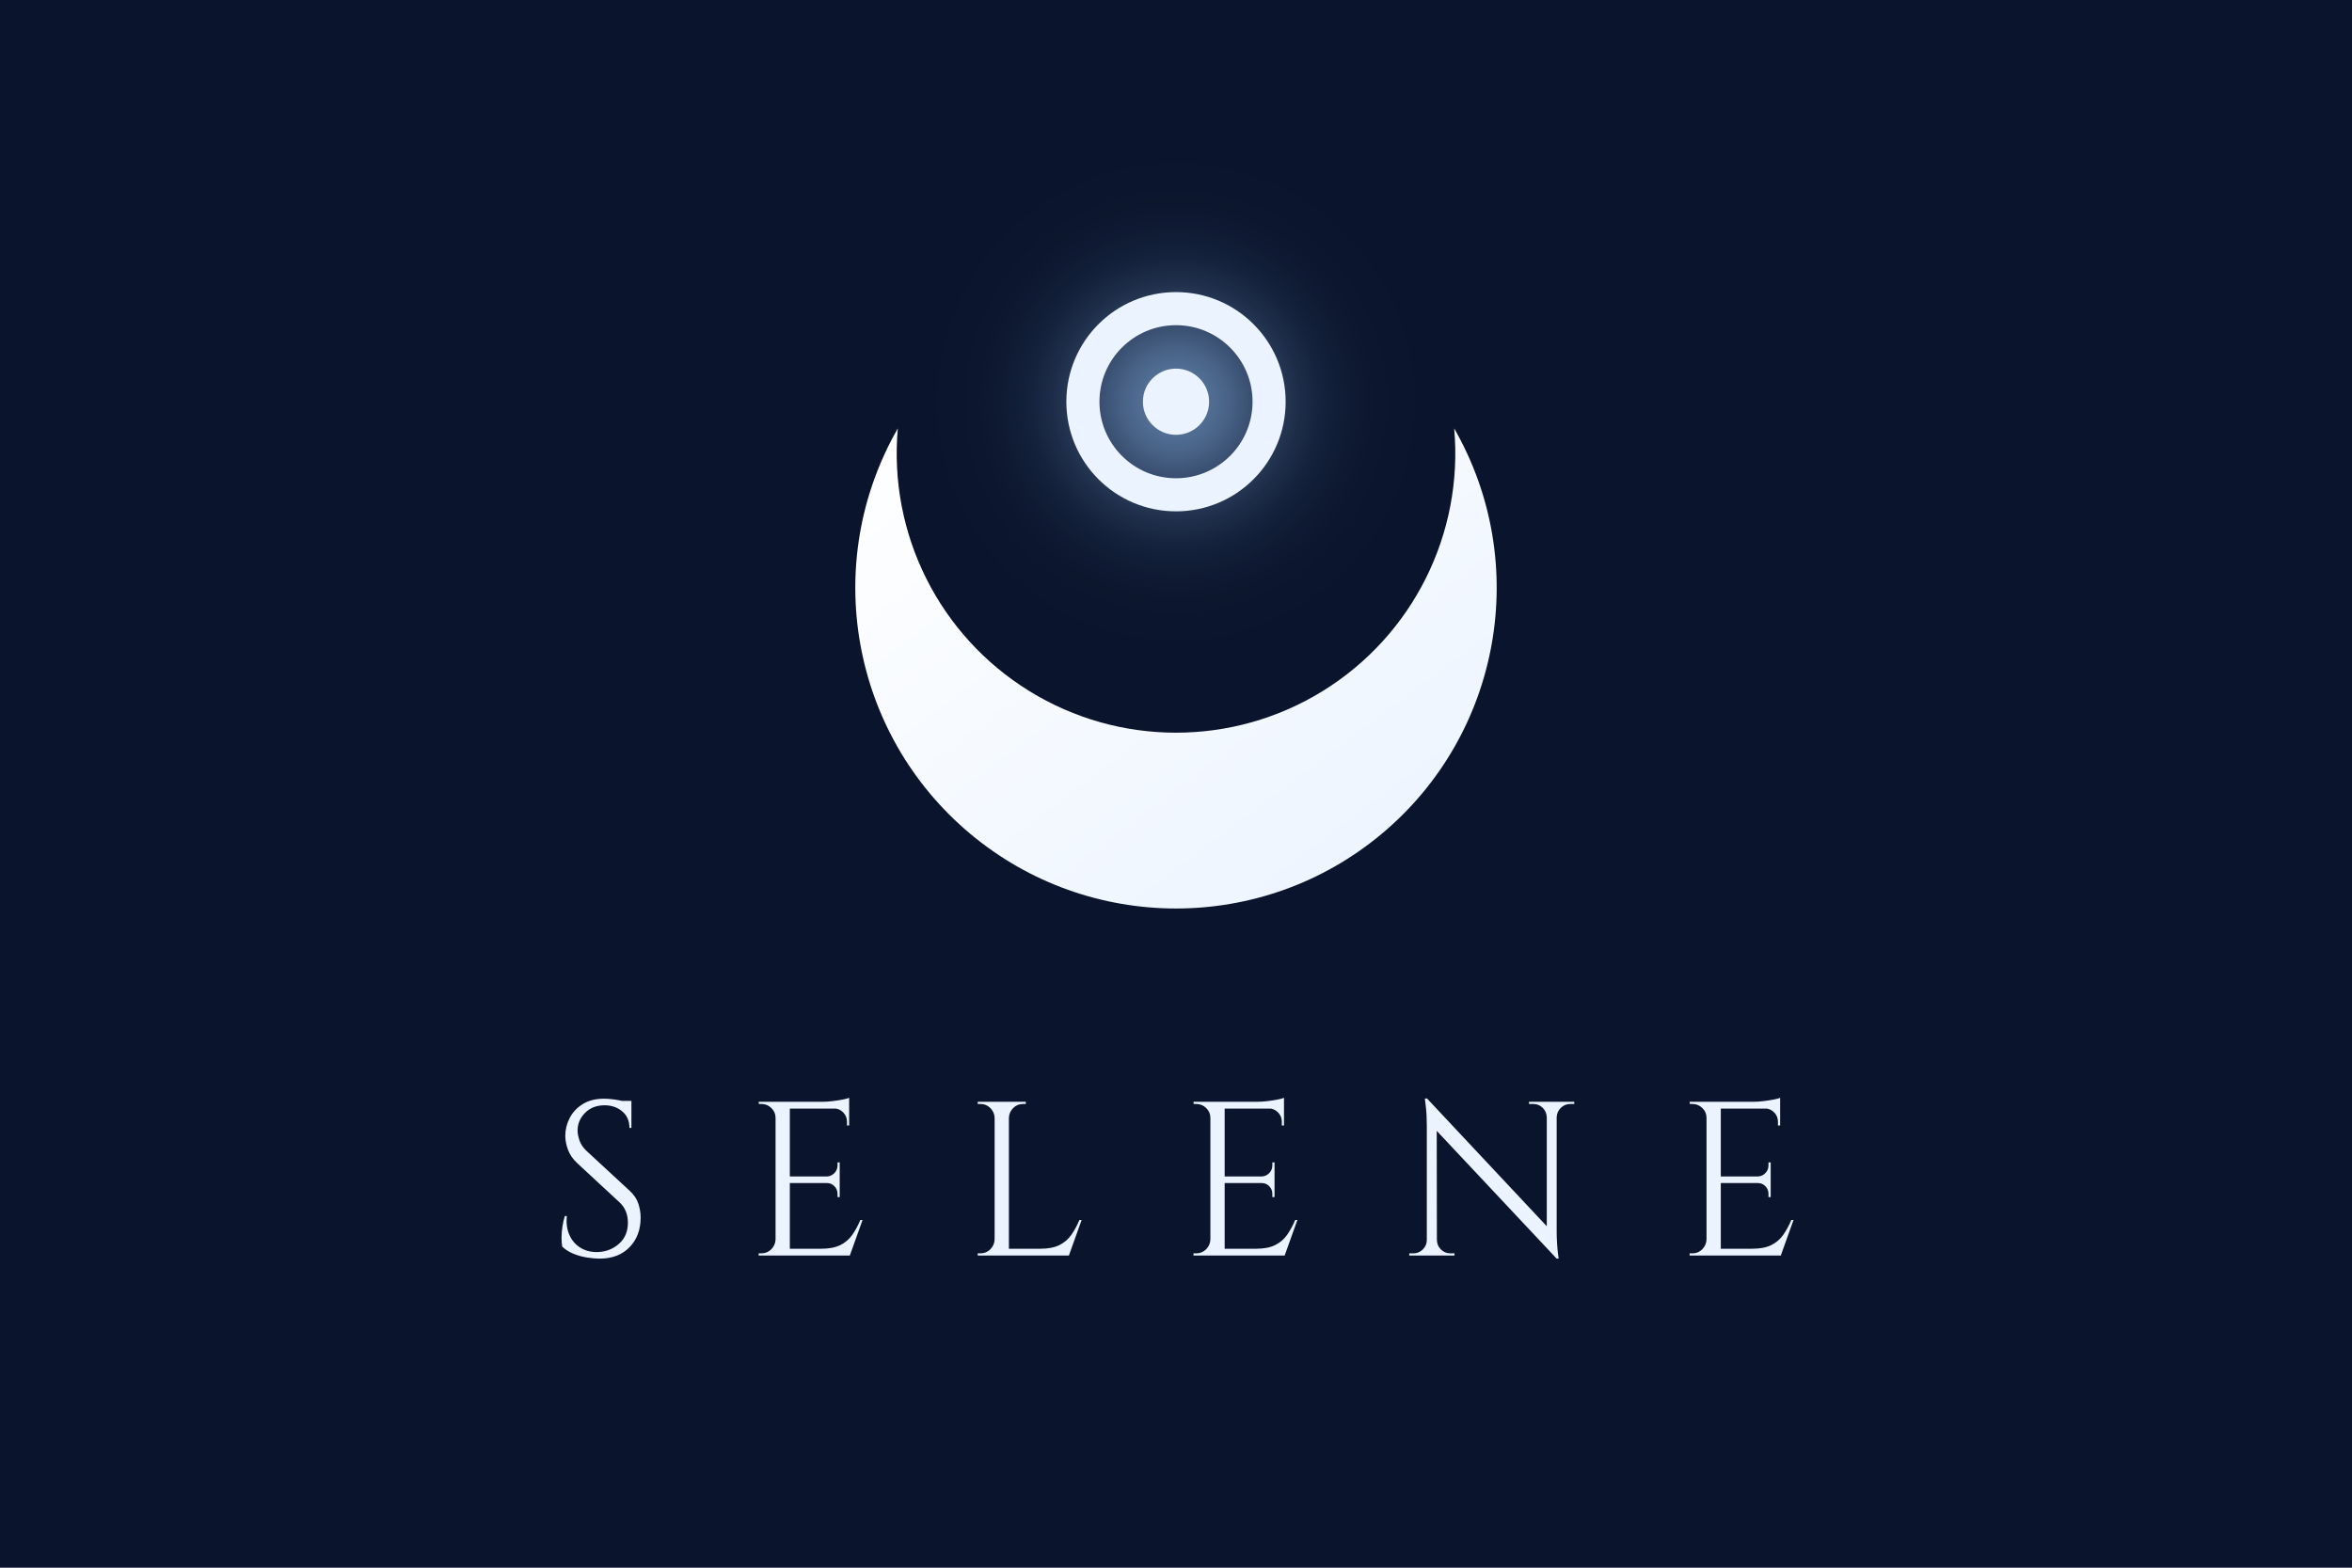
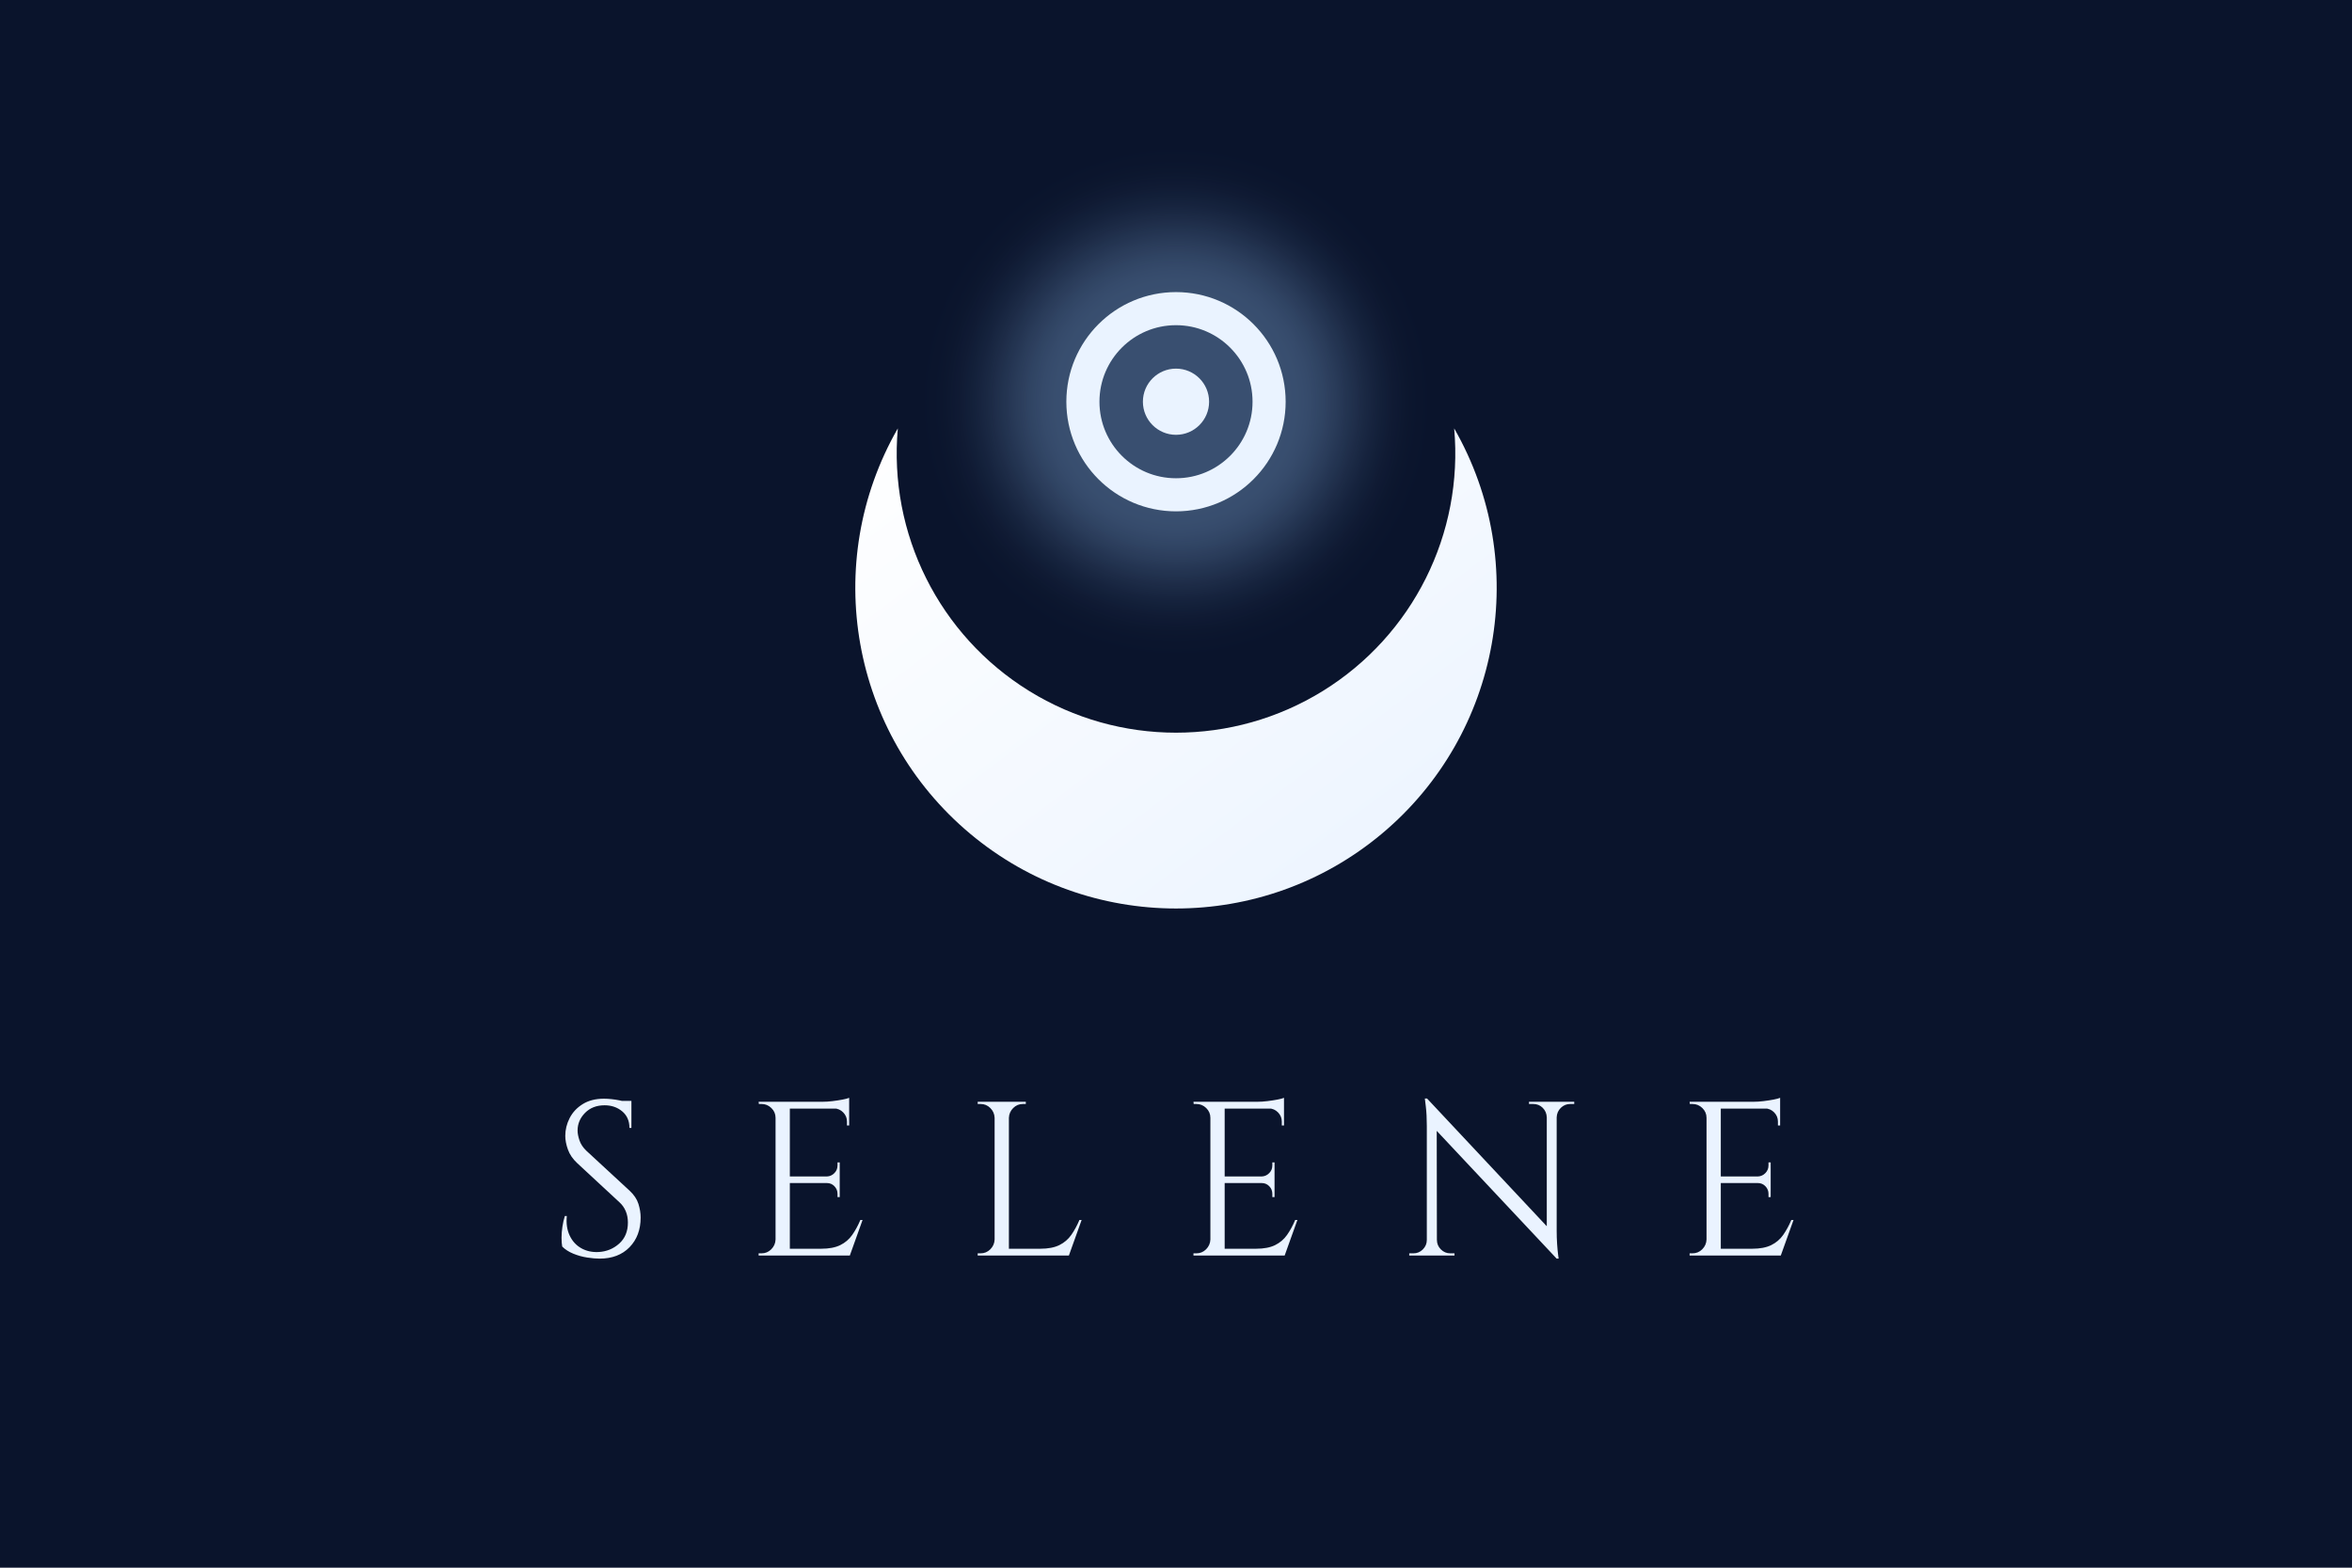
<svg xmlns="http://www.w3.org/2000/svg" width="1200" height="800" viewBox="0 0 1200 800">
  <defs />
  <rect width="1200" height="800" fill="#0A142C" />
  <svg x="410.0" y="110.0" width="380" height="380" viewBox="14 24 72 72" style="color:#EAF3FF" opacity="1.0" overflow="visible">
    <defs>
      <radialGradient id="glow">
-         <stop offset="0.0" stop-color="#9CCBFF" stop-opacity="0.55" />
-         <stop offset="0.1" stop-color="#9CCBFF" stop-opacity="0.519" />
-         <stop offset="0.2" stop-color="#9CCBFF" stop-opacity="0.437" />
-         <stop offset="0.3" stop-color="#9CCBFF" stop-opacity="0.328" />
-         <stop offset="0.4" stop-color="#9CCBFF" stop-opacity="0.219" />
-         <stop offset="0.5" stop-color="#9CCBFF" stop-opacity="0.13" />
-         <stop offset="0.6" stop-color="#9CCBFF" stop-opacity="0.069" />
-         <stop offset="0.7" stop-color="#9CCBFF" stop-opacity="0.033" />
-         <stop offset="0.8" stop-color="#9CCBFF" stop-opacity="0.014" />
+         <stop offset="0.0" stop-color="#9CCBFF" stop-opacity="0.32" />
+         <stop offset="0.05" stop-color="#9CCBFF" stop-opacity="0.32" />
+         <stop offset="0.1" stop-color="#9CCBFF" stop-opacity="0.32" />
+         <stop offset="0.15" stop-color="#9CCBFF" stop-opacity="0.32" />
+         <stop offset="0.2" stop-color="#9CCBFF" stop-opacity="0.32" />
+         <stop offset="0.25" stop-color="#9CCBFF" stop-opacity="0.32" />
+         <stop offset="0.3" stop-color="#9CCBFF" stop-opacity="0.32" />
+         <stop offset="0.35" stop-color="#9CCBFF" stop-opacity="0.32" />
+         <stop offset="0.4" stop-color="#9CCBFF" stop-opacity="0.32" />
+         <stop offset="0.45" stop-color="#9CCBFF" stop-opacity="0.316" />
+         <stop offset="0.5" stop-color="#9CCBFF" stop-opacity="0.294" />
+         <stop offset="0.55" stop-color="#9CCBFF" stop-opacity="0.257" />
+         <stop offset="0.6" stop-color="#9CCBFF" stop-opacity="0.211" />
+         <stop offset="0.65" stop-color="#9CCBFF" stop-opacity="0.162" />
+         <stop offset="0.7" stop-color="#9CCBFF" stop-opacity="0.114" />
+         <stop offset="0.75" stop-color="#9CCBFF" stop-opacity="0.073" />
+         <stop offset="0.8" stop-color="#9CCBFF" stop-opacity="0.041" />
+         <stop offset="0.85" stop-color="#9CCBFF" stop-opacity="0.018" />
        <stop offset="0.9" stop-color="#9CCBFF" stop-opacity="0.005" />
-         <stop offset="1.0" stop-color="#9CCBFF" stop-opacity="0.002" />
+         <stop offset="0.95" stop-color="#9CCBFF" stop-opacity="0.001" />
+         <stop offset="1.0" stop-color="#9CCBFF" stop-opacity="0" />
      </radialGradient>
      <linearGradient id="shine" x1="0" y1="0" x2="1" y2="1">
        <stop offset="0" stop-color="#FFFFFF" />
        <stop offset="1" stop-color="#EAF3FF" />
      </linearGradient>
    </defs>
-     <circle cx="50" cy="42" r="24" fill="url(#glow)" />
+     <circle cx="50" cy="42" r="26" fill="url(#glow)" />
    <path id="crescent" fill="url(#shine)" d="M23.109 44.577 A31 31 0 1 0 76.891 44.577 A27 27 0 1 1 23.109 44.577 Z" />
    <circle cx="50" cy="42" r="9" fill="none" stroke="currentColor" stroke-width="3.2" />
    <circle cx="50" cy="42" r="3.2" fill="currentColor" />
  </svg>
  <svg x="280.0" y="560" width="640" height="82.957" viewBox="0 -20 5709 740" style="color:#EAF3FF">
    <path fill="currentColor" d="M251.0 -14Q267.0 -14 285.5 -12.0Q304.0 -10 321.5 -6.5Q339.0 -3 353.5 0.5Q368.0 4 376.0 8V119H367.0Q367.0 71 334.0 43.5Q301.0 16 254.0 16Q199.0 16 165.0 50.5Q131.0 85 131.0 131Q131.0 150 139.5 175.5Q148.0 201 171.0 223L368.0 405Q398.0 433 408.0 465.0Q418.0 497 418.0 527Q418.0 610 367.5 662.0Q317.0 714 231.0 714Q207.0 714 174.5 709.0Q142.0 704 111.5 691.5Q81.0 679 61.0 659Q58.0 643 58.0 619.0Q58.0 595 62.0 568.5Q66.0 542 73.0 520H82.0Q77.0 571 95.0 609.0Q113.0 647 147.5 666.5Q182.0 686 226.0 684Q281.0 681 320.5 645.5Q360.0 610 360.0 550Q360.0 521 350.0 497.5Q340.0 474 321.0 457L129.0 279Q99.0 251 87.0 217.5Q75.0 184 75.0 155Q75.0 113 95.0 74.0Q115.0 35 154.5 10.5Q194.0 -14 251.0 -14ZM376.0 -4V17H300.0V-4Z M1097.0 0V700H1032.0V0ZM1367.0 669V700H1094.0V669ZM1324.0 340V370H1094.0V340ZM1367.0 0V31H1094.0V0ZM1428.0 538 1370.0 700H1204.0L1240.0 669Q1293.0 669 1326.5 652.5Q1360.0 636 1381.0 606.0Q1402.0 576 1418.0 538ZM1324.0 368V434H1314.0V419Q1314.0 399 1300.0 384.5Q1286.0 370 1266.0 370V368ZM1324.0 276V342H1266.0V340Q1286.0 339 1300.0 324.5Q1314.0 310 1314.0 290V276ZM1367.0 28V108H1357.0V90Q1357.0 66 1340.0 48.5Q1323.0 31 1298.0 30V28ZM1367.0 -18V11L1245.0 0Q1267.0 0 1291.5 -3.0Q1316.0 -6 1337.0 -10.0Q1358.0 -14 1367.0 -18ZM1035.0 627V700H955.0V690Q955.0 690 961.5 690.0Q968.0 690 968.0 690Q994.0 690 1012.5 671.5Q1031.0 653 1032.0 627ZM1035.0 73H1032.0Q1032.0 47 1013.0 28.5Q994.0 10 968.0 10Q968.0 10 962.0 10.0Q956.0 10 956.0 10L955.0 0H1035.0Z M2094.0 0V700H2029.0V0ZM2364.0 669V700H2091.0V669ZM2425.0 538 2367.0 700H2201.0L2237.0 669Q2290.0 669 2323.5 652.5Q2357.0 636 2378.0 606.0Q2399.0 576 2415.0 538ZM2032.0 627V700H1952.0V690Q1952.0 690 1958.5 690.0Q1965.0 690 1965.0 690Q1991.0 690 2009.5 671.5Q2028.0 653 2029.0 627ZM2032.0 73H2029.0Q2028.0 47 2009.5 28.5Q1991.0 10 1965.0 10Q1965.0 10 1958.5 10.0Q1952.0 10 1952.0 10V0H2032.0ZM2091.0 73V0H2171.0V10Q2170.0 10 2164.0 10.0Q2158.0 10 2158.0 10Q2132.0 10 2113.5 28.5Q2095.0 47 2094.0 73Z M3076.0 0V700H3011.0V0ZM3346.0 669V700H3073.0V669ZM3303.0 340V370H3073.0V340ZM3346.0 0V31H3073.0V0ZM3407.0 538 3349.0 700H3183.0L3219.0 669Q3272.0 669 3305.5 652.5Q3339.0 636 3360.0 606.0Q3381.0 576 3397.0 538ZM3303.0 368V434H3293.0V419Q3293.0 399 3279.0 384.5Q3265.0 370 3245.0 370V368ZM3303.0 276V342H3245.0V340Q3265.0 339 3279.0 324.5Q3293.0 310 3293.0 290V276ZM3346.0 28V108H3336.0V90Q3336.0 66 3319.0 48.5Q3302.0 31 3277.0 30V28ZM3346.0 -18V11L3224.0 0Q3246.0 0 3270.5 -3.0Q3295.0 -6 3316.0 -10.0Q3337.0 -14 3346.0 -18ZM3014.0 627V700H2934.0V690Q2934.0 690 2940.5 690.0Q2947.0 690 2947.0 690Q2973.0 690 2991.5 671.5Q3010.0 653 3011.0 627ZM3014.0 73H3011.0Q3011.0 47 2992.0 28.5Q2973.0 10 2947.0 10Q2947.0 10 2941.0 10.0Q2935.0 10 2935.0 10L2934.0 0H3014.0Z M3997.0 -15 4578.0 605 4587.0 714 4006.0 95ZM3999.0 629V700H3916.0V690Q3916.0 690 3925.0 690.0Q3934.0 690 3935.0 690Q3960.0 690 3978.0 672.0Q3996.0 654 3996.0 629ZM4042.0 629Q4042.0 654 4060.0 672.0Q4078.0 690 4103.0 690Q4104.0 690 4113.0 690.0Q4122.0 690 4122.0 690V700H4039.0V629ZM3997.0 -15 4041.0 41 4042.0 700H3996.0V110Q3996.0 59 3991.5 22.0Q3987.0 -15 3987.0 -15ZM4587.0 0V586Q4587.0 618 4589.0 647.5Q4591.0 677 4593.5 695.5Q4596.0 714 4596.0 714H4587.0L4542.0 661V0ZM4667.0 0V10Q4667.0 10 4658.0 10.0Q4649.0 10 4649.0 10Q4624.0 10 4606.0 27.5Q4588.0 45 4587.0 71H4584.0V0ZM4461.0 0H4544.0V71H4542.0Q4541.0 45 4523.5 27.5Q4506.0 10 4480.0 10Q4480.0 10 4471.0 10.0Q4462.0 10 4461.0 10Z M5334.0 0V700H5269.0V0ZM5604.0 669V700H5331.0V669ZM5561.0 340V370H5331.0V340ZM5604.0 0V31H5331.0V0ZM5665.0 538 5607.0 700H5441.0L5477.0 669Q5530.0 669 5563.5 652.5Q5597.0 636 5618.0 606.0Q5639.0 576 5655.0 538ZM5561.0 368V434H5551.0V419Q5551.0 399 5537.0 384.5Q5523.0 370 5503.0 370V368ZM5561.0 276V342H5503.0V340Q5523.0 339 5537.0 324.5Q5551.0 310 5551.0 290V276ZM5604.0 28V108H5594.0V90Q5594.0 66 5577.0 48.5Q5560.0 31 5535.0 30V28ZM5604.0 -18V11L5482.0 0Q5504.0 0 5528.5 -3.0Q5553.0 -6 5574.0 -10.0Q5595.0 -14 5604.0 -18ZM5272.0 627V700H5192.0V690Q5192.0 690 5198.5 690.0Q5205.0 690 5205.0 690Q5231.0 690 5249.5 671.5Q5268.0 653 5269.0 627ZM5272.0 73H5269.0Q5269.0 47 5250.0 28.5Q5231.0 10 5205.0 10Q5205.0 10 5199.0 10.0Q5193.0 10 5193.0 10L5192.0 0H5272.0Z" />
  </svg>
</svg>
